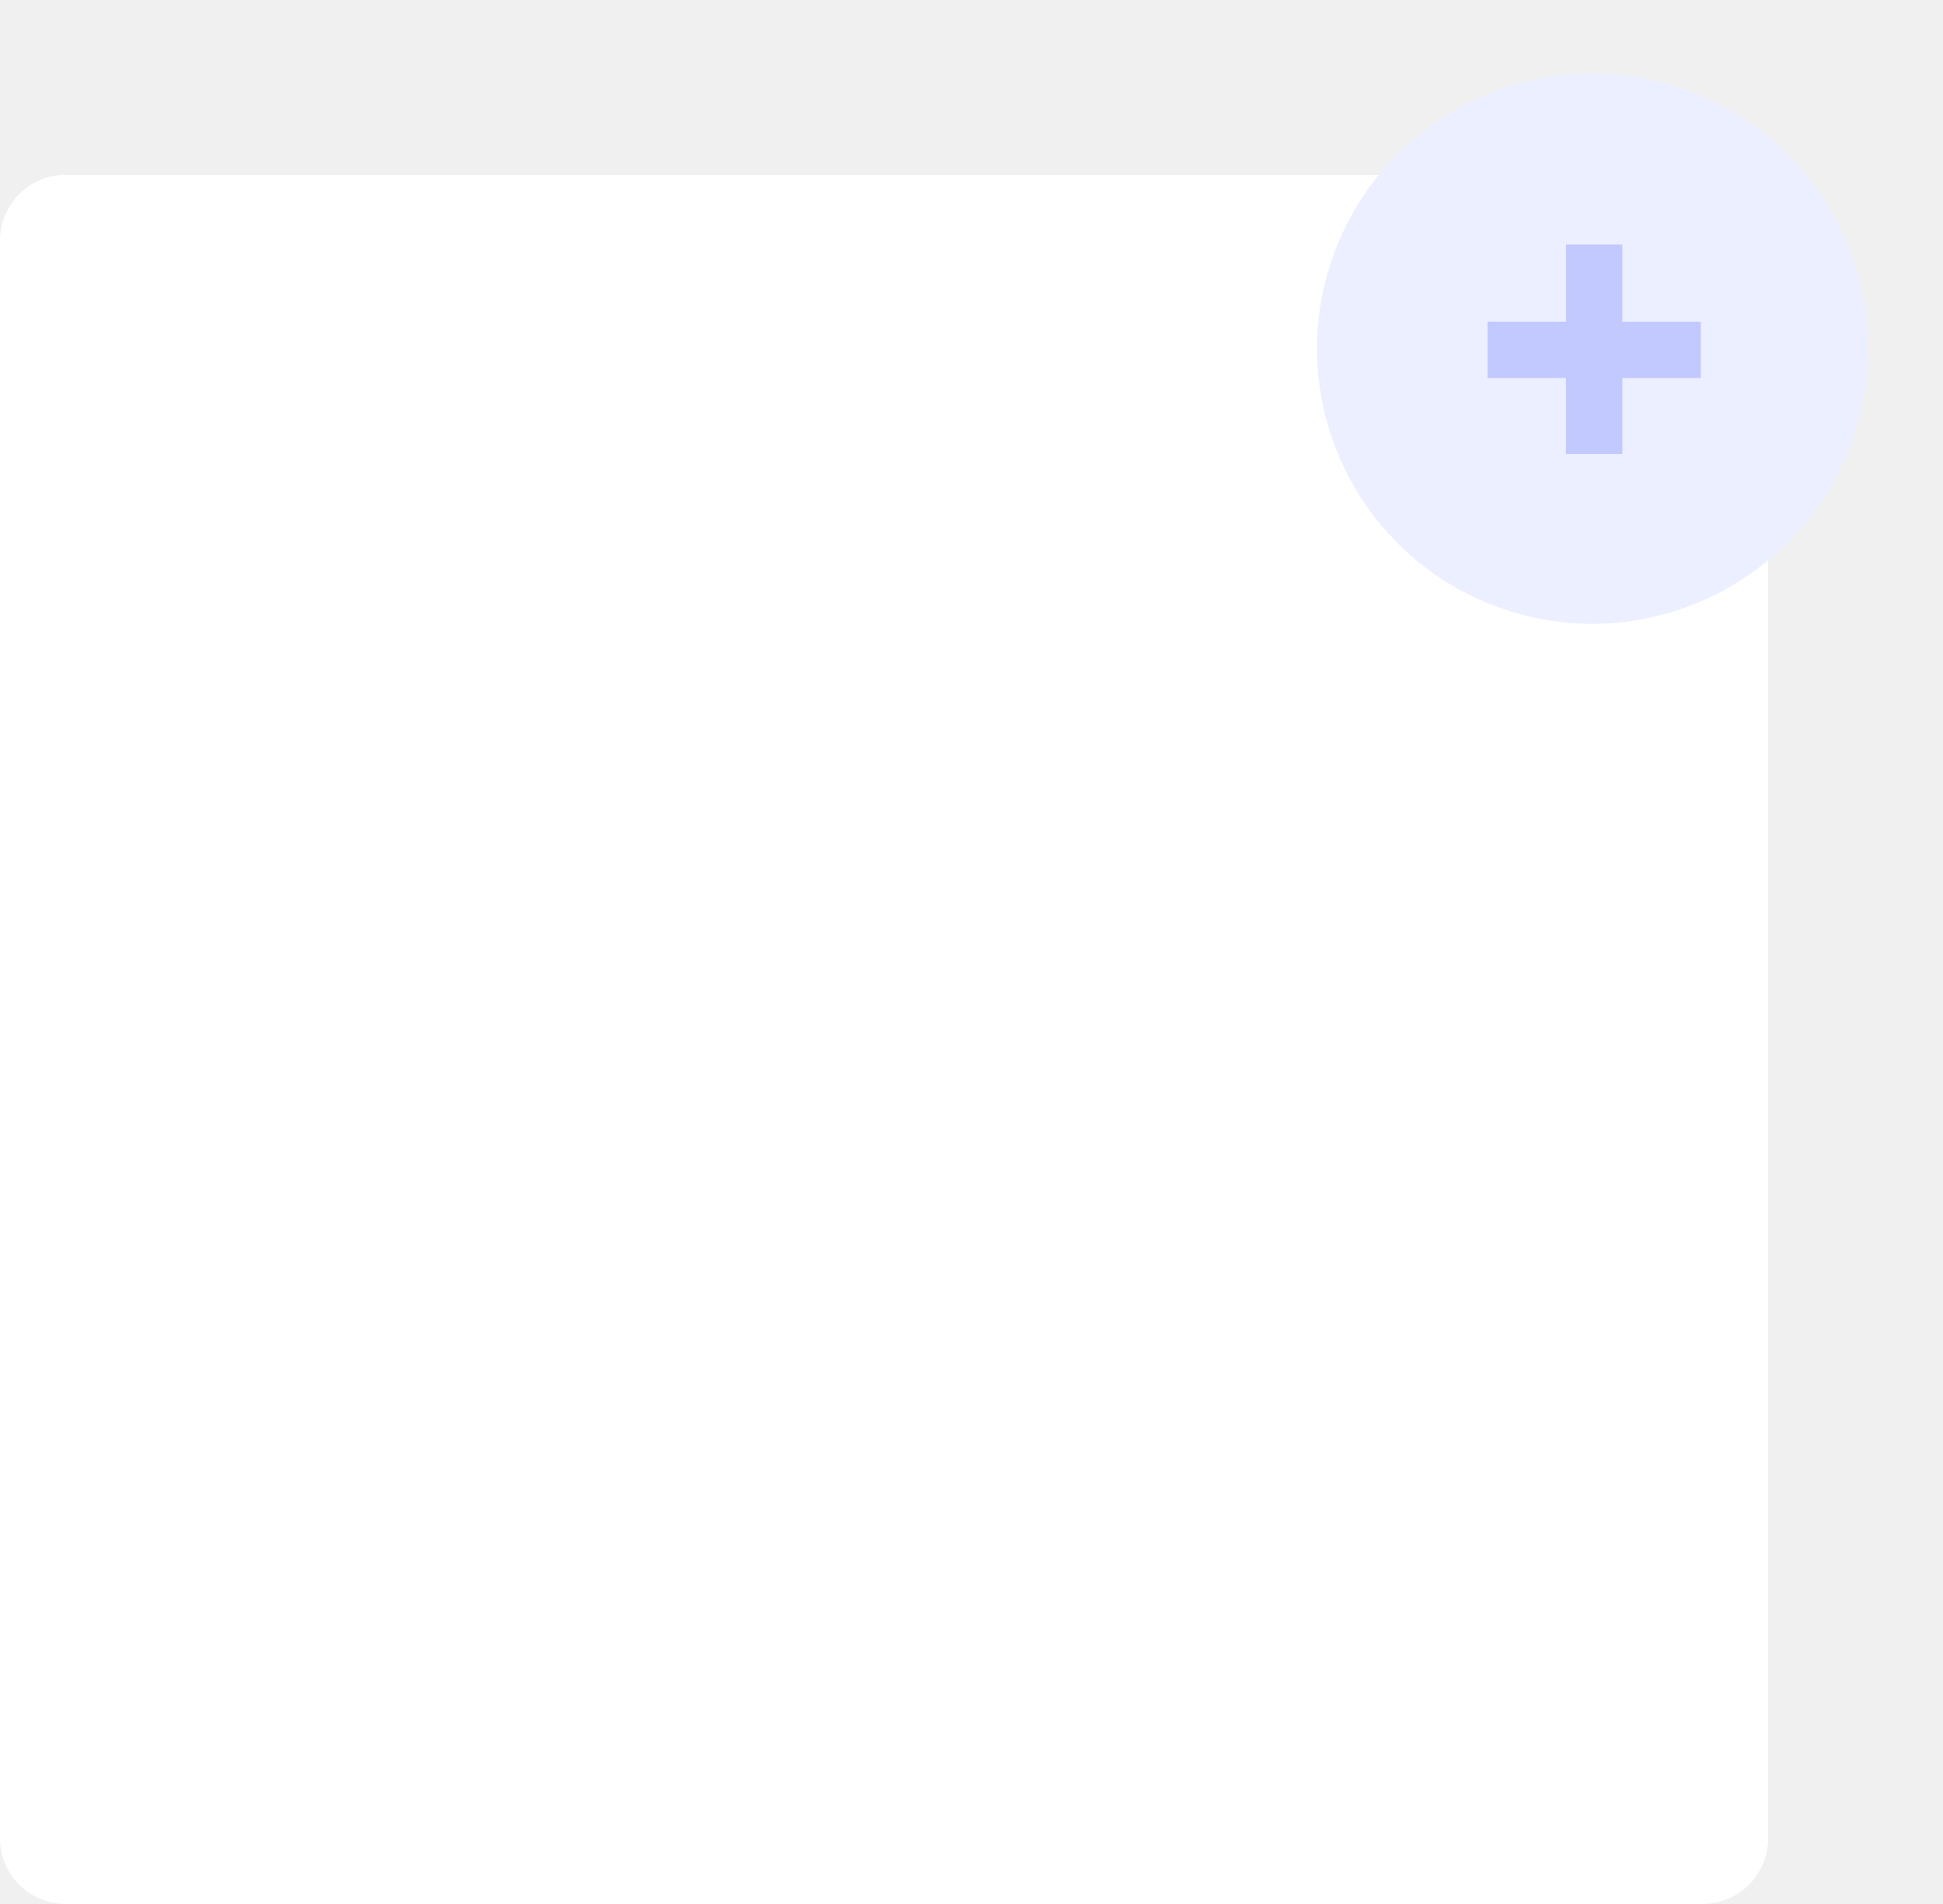
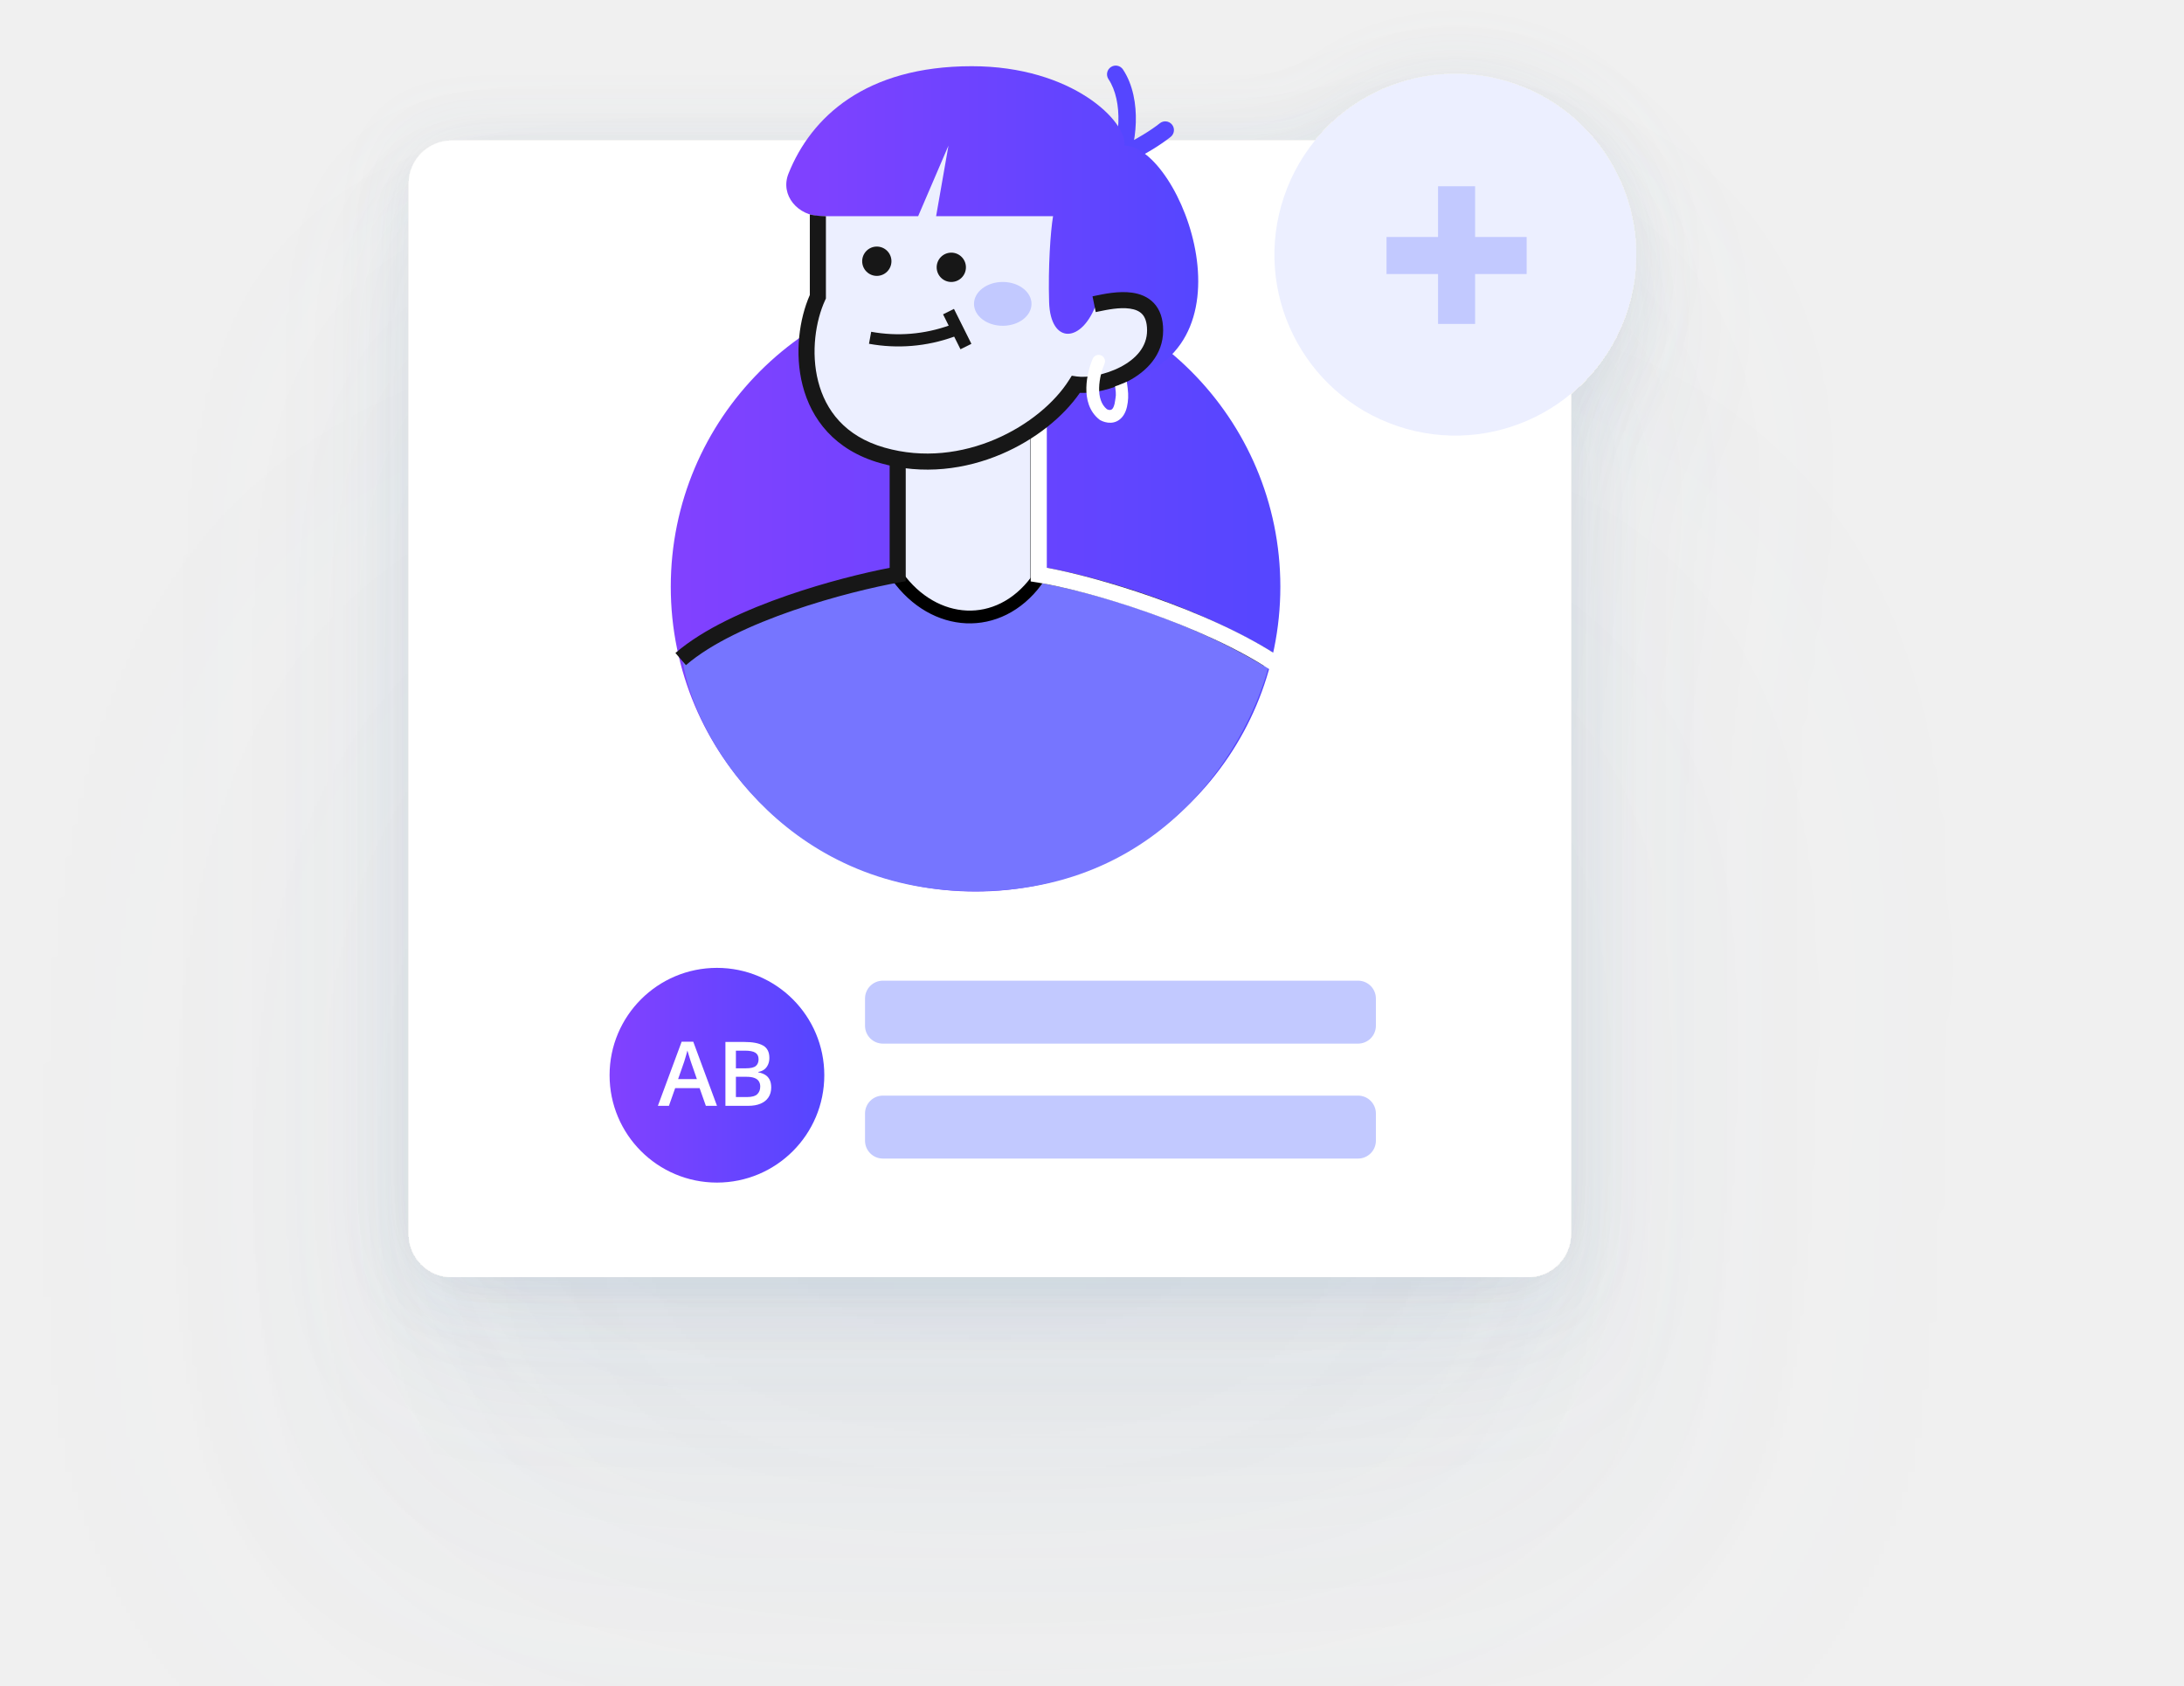
- <svg xmlns="http://www.w3.org/2000/svg" width="100" height="98" viewBox="0 0 100 98" fill="none">
-   <path d="M0 12.382C0 10.514 1.514 9 3.382 9L87.618 9C89.486 9 91 10.514 91 12.382V84.65V94.618C91 96.486 89.486 98 87.618 98L3.382 98C1.514 98 0 96.486 0 94.618L0 84.65L0 12.382Z" fill="white" />
-   <path d="M95.36 22.474C92.859 29.884 84.825 33.862 77.415 31.36C70.006 28.859 66.028 20.825 68.529 13.416C71.031 6.006 79.065 2.028 86.474 4.529C93.883 7.031 97.862 15.065 95.36 22.474Z" fill="#ECEFFF" />
-   <path d="M83.496 16.556H87.533V19.456H83.496V23.363H80.596V19.456H76.56V16.556H80.596V12.584H83.496V16.556Z" fill="#C2C9FF" />
+ <svg xmlns="http://www.w3.org/2000/svg" width="171" height="132" viewBox="0 0 171 132" fill="none">
+   <g filter="url(#filter0_ddddd_3119_1595)">
+     <path d="M32 14.382C32 12.514 33.514 11 35.382 11L119.618 11C121.486 11 123 12.514 123 14.382V86.65V96.618C123 98.486 121.486 100 119.618 100L35.382 100C33.514 100 32 98.486 32 96.618V86.65V14.382Z" fill="white" />
+     <rect x="47.728" y="75.783" width="16.812" height="16.812" rx="8.406" fill="url(#paint0_linear_3119_1595)" />
+     <path d="M55.266 86.585L54.776 85.197H52.864L52.375 86.585H51.51L53.371 81.564H54.28L56.138 86.585H55.266ZM54.564 84.492L54.089 83.124C54.071 83.064 54.044 82.981 54.01 82.874C53.976 82.765 53.942 82.654 53.908 82.542C53.873 82.428 53.845 82.332 53.822 82.255C53.799 82.348 53.771 82.453 53.737 82.57C53.705 82.684 53.673 82.791 53.641 82.891C53.611 82.992 53.588 83.069 53.572 83.124L53.093 84.492H54.564ZM56.798 81.585H58.286C58.931 81.585 59.418 81.678 59.746 81.865C60.075 82.052 60.239 82.375 60.239 82.833C60.239 83.025 60.205 83.198 60.136 83.353C60.07 83.506 59.973 83.632 59.846 83.733C59.718 83.831 59.56 83.897 59.373 83.931V83.965C59.567 83.999 59.739 84.06 59.89 84.146C60.043 84.233 60.162 84.357 60.249 84.519C60.338 84.681 60.383 84.891 60.383 85.149C60.383 85.454 60.309 85.714 60.164 85.928C60.02 86.143 59.813 86.306 59.544 86.418C59.278 86.529 58.961 86.585 58.594 86.585H56.798V81.585ZM57.619 83.647H58.406C58.777 83.647 59.035 83.587 59.178 83.466C59.322 83.345 59.394 83.168 59.394 82.936C59.394 82.698 59.308 82.527 59.137 82.422C58.969 82.318 58.7 82.265 58.33 82.265H57.619V83.647ZM57.619 84.311V85.898H58.484C58.867 85.898 59.136 85.824 59.291 85.675C59.446 85.527 59.524 85.326 59.524 85.073C59.524 84.918 59.489 84.784 59.418 84.67C59.349 84.556 59.237 84.468 59.079 84.406C58.922 84.343 58.71 84.311 58.443 84.311H57.619Z" fill="white" />
+     <rect x="67.728" y="76.785" width="40" height="4.93" rx="1.401" fill="#C2C9FF" />
+     <rect x="67.728" y="85.785" width="40" height="4.93" rx="1.401" fill="#C2C9FF" />
+     <path d="M110.391 16.611L116.27 22.001" stroke="#5546FF" stroke-width="1.261" stroke-linecap="round" />
+     <path d="M116.266 16.611L110.386 22.001" stroke="#5546FF" stroke-width="1.261" stroke-linecap="round" />
+     <path d="M127.36 24.474C124.859 31.884 116.825 35.862 109.415 33.361C102.006 30.859 98.028 22.825 100.529 15.416C103.031 8.006 111.065 4.028 118.474 6.529C125.883 9.031 129.862 17.065 127.36 24.474Z" fill="#ECEFFF" />
+     <path d="M115.496 18.556H119.533V21.456H115.496V25.363H112.596V21.456H108.56V18.556H112.596V14.584H115.496V18.556Z" fill="#C2C9FF" />
+   </g>
+   <path d="M100.247 45.942C100.247 59.121 89.563 69.806 76.383 69.806C63.203 69.806 52.519 59.121 52.519 45.942C52.519 32.762 63.203 22.077 76.383 22.077C89.563 22.077 100.247 32.762 100.247 45.942Z" fill="url(#paint1_linear_3119_1595)" />
+   <path d="M71.681 45.125C64.258 45.125 56.42 49.407 53.43 51.548C54.199 57.621 61.251 69.304 75.401 69.768C91.363 70.291 98.079 57.706 99.461 51.633C96.525 49.594 86.431 46.416 81.877 45.125C81.571 45.124 79.104 45.124 71.681 45.125Z" fill="#7675FF" />
+   <path fill-rule="evenodd" clip-rule="evenodd" d="M87.78 11.482C89.002 10.894 90.126 10.197 90.81 9.651C91.105 9.416 91.534 9.465 91.768 9.759C92.003 10.054 91.954 10.483 91.659 10.719C90.876 11.344 89.659 12.092 88.37 12.713C87.09 13.329 85.666 13.856 84.478 13.982L84.335 12.624C85.292 12.523 86.549 12.075 87.78 11.482Z" fill="#5546FF" />
+   <path d="M70.345 45.672L70.345 36.108C76.712 36.539 80.102 34.354 81.001 33.207L81.644 45.672L81.137 46.227C78.207 49.433 73.095 49.224 70.436 45.79L70.345 45.672Z" fill="#ECEFFF" />
+   <path d="M70.255 45.124C73.13 49.133 78.184 49.481 81.153 45.468" stroke="black" stroke-linecap="square" />
+   <path fill-rule="evenodd" clip-rule="evenodd" d="M87.567 9.562C87.608 8.282 87.365 7.061 86.789 6.196C86.581 5.882 86.665 5.458 86.979 5.25C87.293 5.041 87.716 5.126 87.925 5.44C88.714 6.626 88.977 8.164 88.93 9.607C88.883 11.055 88.522 12.504 87.957 13.564L86.753 12.922C87.204 12.075 87.526 10.837 87.567 9.562Z" fill="#5546FF" />
+   <path fill-rule="evenodd" clip-rule="evenodd" d="M81.934 44.451L81.934 31.839L80.675 31.839L80.675 45.519L81.205 45.604C84.351 46.106 92.341 48.126 98.965 52.144L99.618 51.067C93.158 47.148 85.476 45.093 81.934 44.451ZM69.657 44.46L69.657 33.999L70.916 33.999L70.916 45.509L70.398 45.602C68.463 45.949 65.29 46.696 62.087 47.801C58.869 48.913 55.697 50.361 53.706 52.081L52.883 51.129C55.062 49.245 58.423 47.734 61.677 46.612C64.676 45.576 67.649 44.849 69.657 44.46Z" fill="#171717" />
+   <path fill-rule="evenodd" clip-rule="evenodd" d="M80.703 32.939H81.962V44.455C84.013 44.827 87.077 45.633 90.299 46.768C93.812 48.004 97.562 49.647 100.418 51.574L99.714 52.617C96.984 50.776 93.348 49.175 89.882 47.955C86.416 46.735 83.168 45.912 81.235 45.608L80.703 45.525V32.939Z" fill="white" />
+   <path d="M84.426 29.995C82.056 33.742 75.44 38.027 68.905 35.28C63.174 32.871 62.511 30.162 63.87 24.5C64.134 20.911 64.263 16.46 64.677 13.936L71.736 8.239L78.896 11.527L86.006 17.148V23.571C87.322 23.304 90.638 22.552 90.638 25.764C90.638 28.975 86.269 30.262 84.426 29.995Z" fill="#ECEFFF" />
+   <path d="M69.797 20.454C69.797 21.088 69.284 21.602 68.651 21.602C68.019 21.602 67.506 21.088 67.506 20.454C67.506 19.82 68.019 19.306 68.651 19.306C69.284 19.306 69.797 19.82 69.797 20.454Z" fill="#171717" />
+   <path d="M89.956 23.714C89.41 22.62 87 23.258 85.863 23.714C84.75 26.886 82.246 27.016 82.142 23.656C82.057 20.916 82.252 18.097 82.452 16.926L73.295 16.926L74.261 11.403L71.889 16.926L64.307 16.926C62.483 16.926 61.057 15.288 61.735 13.594C63.504 9.17 67.762 5.184 76.085 5.184C83.986 5.184 88.285 9.561 88.036 11.403C92.432 11.403 98.954 28.037 87.036 30.03C91.536 27.03 90.502 24.808 89.956 23.714Z" fill="url(#paint2_linear_3119_1595)" />
+   <path d="M75.629 20.93C75.629 21.564 75.116 22.078 74.484 22.078C73.851 22.078 73.338 21.564 73.338 20.93C73.338 20.296 73.851 19.782 74.484 19.782C75.116 19.782 75.629 20.296 75.629 20.93Z" fill="#171717" />
+   <path fill-rule="evenodd" clip-rule="evenodd" d="M75.109 26.213L74.683 26.367C72.556 27.134 70.264 27.324 68.039 26.917L68.211 25.978C70.269 26.354 72.391 26.178 74.359 25.468L74.785 25.315L75.109 26.213Z" fill="#171717" />
+   <path fill-rule="evenodd" clip-rule="evenodd" d="M75.202 27.347L73.838 24.612L74.692 24.186L76.057 26.92L75.202 27.347Z" fill="#171717" />
+   <path d="M80.763 23.793C80.763 24.741 79.755 25.509 78.512 25.509C77.269 25.509 76.261 24.741 76.261 23.793C76.261 22.846 77.269 22.077 78.512 22.077C79.755 22.077 80.763 22.846 80.763 23.793Z" fill="#C2C9FF" />
+   <path fill-rule="evenodd" clip-rule="evenodd" d="M64.666 16.928L64.331 16.914C64.02 16.901 63.711 16.86 63.407 16.792V23.097C62.59 24.945 62.193 27.654 62.843 30.182C63.518 32.809 65.33 35.238 68.91 36.259C72.286 37.221 75.629 36.743 78.425 35.548C81.061 34.421 83.25 32.64 84.548 30.761C85.613 30.804 87.07 30.499 88.318 29.848C89.742 29.105 91.071 27.81 91.071 25.87C91.071 24.952 90.821 24.234 90.338 23.724C89.861 23.221 89.234 23 88.636 22.916C87.59 22.769 86.414 23.018 85.745 23.16C85.671 23.175 85.602 23.19 85.541 23.202L85.792 24.436C85.86 24.422 85.931 24.407 86.005 24.392C86.702 24.247 87.65 24.049 88.46 24.163C88.891 24.223 89.211 24.365 89.424 24.59C89.63 24.807 89.812 25.182 89.812 25.87C89.812 27.141 88.957 28.095 87.736 28.732C86.507 29.373 85.088 29.59 84.32 29.478L83.916 29.419L83.698 29.765C82.591 31.515 80.518 33.285 77.93 34.391C75.351 35.493 72.306 35.918 69.256 35.048C66.15 34.163 64.638 32.111 64.062 29.869C63.475 27.587 63.863 25.107 64.608 23.497L64.666 23.372V16.928Z" fill="#171717" />
+   <path fill-rule="evenodd" clip-rule="evenodd" d="M86.219 27.827C86.472 27.937 86.588 28.232 86.478 28.485C86.287 28.926 86.073 29.654 86.058 30.371C86.043 31.077 86.218 31.674 86.671 32.044C86.878 32.143 87.015 32.107 87.096 32.013C87.164 31.934 87.262 31.756 87.308 31.383C87.355 31.013 87.418 30.978 87.308 30.244C87.308 30.244 87.486 30.206 87.763 30.081C88.021 29.995 88.224 29.886 88.224 29.886C88.342 30.673 88.362 31.017 88.3 31.507C88.239 31.995 88.094 32.387 87.852 32.667C87.317 33.286 86.572 33.125 86.165 32.908L86.128 32.889L86.095 32.864C85.256 32.218 85.039 31.222 85.058 30.35C85.076 29.473 85.331 28.617 85.561 28.086C85.671 27.833 85.966 27.717 86.219 27.827Z" fill="white" />
+   <defs>
+     <filter id="filter0_ddddd_3119_1595" x="-10.069" y="0.523" width="180.246" height="183.615" filterUnits="userSpaceOnUse" color-interpolation-filters="sRGB">
+       <feFlood flood-opacity="0" result="BackgroundImageFix" />
+       <feColorMatrix in="SourceAlpha" type="matrix" values="0 0 0 0 0 0 0 0 0 0 0 0 0 0 0 0 0 0 127 0" result="hardAlpha" />
+       <feOffset dy="42.069" />
+       <feGaussianBlur stdDeviation="21.035" />
+       <feComposite in2="hardAlpha" operator="out" />
+       <feColorMatrix type="matrix" values="0 0 0 0 0.439 0 0 0 0 0.565 0 0 0 0 0.69 0 0 0 0.04 0" />
+       <feBlend mode="normal" in2="BackgroundImageFix" result="effect1_dropShadow_3119_1595" />
+       <feColorMatrix in="SourceAlpha" type="matrix" values="0 0 0 0 0 0 0 0 0 0 0 0 0 0 0 0 0 0 127 0" result="hardAlpha" />
+       <feOffset dy="15.776" />
+       <feGaussianBlur stdDeviation="10.517" />
+       <feComposite in2="hardAlpha" operator="out" />
+       <feColorMatrix type="matrix" values="0 0 0 0 0.439 0 0 0 0 0.565 0 0 0 0 0.69 0 0 0 0.05 0" />
+       <feBlend mode="normal" in2="effect1_dropShadow_3119_1595" result="effect2_dropShadow_3119_1595" />
+       <feColorMatrix in="SourceAlpha" type="matrix" values="0 0 0 0 0 0 0 0 0 0 0 0 0 0 0 0 0 0 127 0" result="hardAlpha" />
+       <feOffset dy="5.259" />
+       <feGaussianBlur stdDeviation="5.259" />
+       <feComposite in2="hardAlpha" operator="out" />
+       <feColorMatrix type="matrix" values="0 0 0 0 0.439 0 0 0 0 0.565 0 0 0 0 0.69 0 0 0 0.08 0" />
+       <feBlend mode="normal" in2="effect2_dropShadow_3119_1595" result="effect3_dropShadow_3119_1595" />
+       <feColorMatrix in="SourceAlpha" type="matrix" values="0 0 0 0 0 0 0 0 0 0 0 0 0 0 0 0 0 0 127 0" result="hardAlpha" />
+       <feOffset dy="2.629" />
+       <feGaussianBlur stdDeviation="2.629" />
+       <feComposite in2="hardAlpha" operator="out" />
+       <feColorMatrix type="matrix" values="0 0 0 0 0.439 0 0 0 0 0.565 0 0 0 0 0.69 0 0 0 0.05 0" />
+       <feBlend mode="normal" in2="effect3_dropShadow_3119_1595" result="effect4_dropShadow_3119_1595" />
+       <feColorMatrix in="SourceAlpha" type="matrix" values="0 0 0 0 0 0 0 0 0 0 0 0 0 0 0 0 0 0 127 0" result="hardAlpha" />
+       <feOffset />
+       <feGaussianBlur stdDeviation="2.629" />
+       <feComposite in2="hardAlpha" operator="out" />
+       <feColorMatrix type="matrix" values="0 0 0 0 0.439 0 0 0 0 0.565 0 0 0 0 0.69 0 0 0 0.1 0" />
+       <feBlend mode="normal" in2="effect4_dropShadow_3119_1595" result="effect5_dropShadow_3119_1595" />
+       <feBlend mode="normal" in="SourceGraphic" in2="effect5_dropShadow_3119_1595" result="shape" />
+     </filter>
+     <linearGradient id="paint0_linear_3119_1595" x1="47.728" y1="84.189" x2="64.541" y2="84.189" gradientUnits="userSpaceOnUse">
+       <stop stop-color="#8241FF" />
+       <stop offset="1" stop-color="#5546FF" />
+     </linearGradient>
+     <linearGradient id="paint1_linear_3119_1595" x1="52.519" y1="45.942" x2="100.247" y2="45.942" gradientUnits="userSpaceOnUse">
+       <stop stop-color="#8241FF" />
+       <stop offset="1" stop-color="#5546FF" />
+     </linearGradient>
+     <linearGradient id="paint2_linear_3119_1595" x1="60.852" y1="17.607" x2="93.818" y2="17.607" gradientUnits="userSpaceOnUse">
+       <stop stop-color="#8241FF" />
+       <stop offset="1" stop-color="#5546FF" />
+     </linearGradient>
+   </defs>
</svg>
